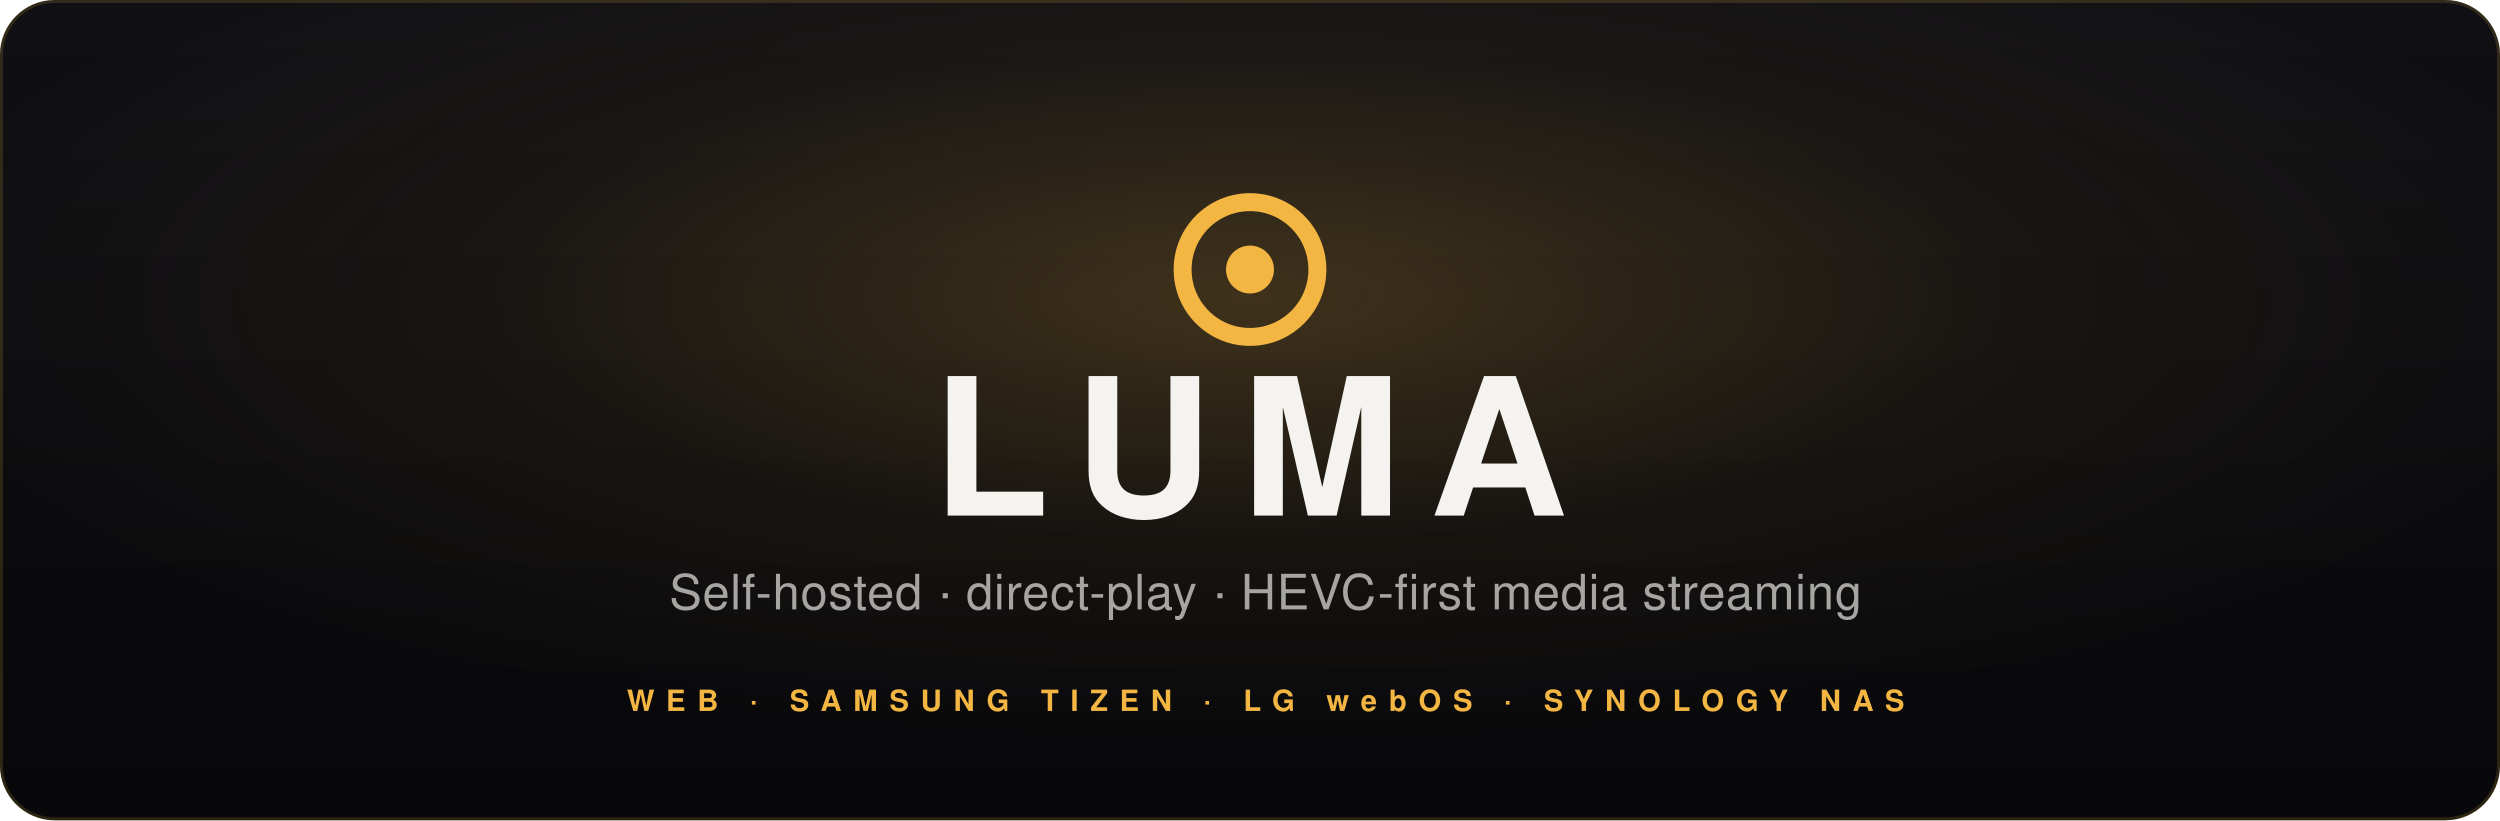
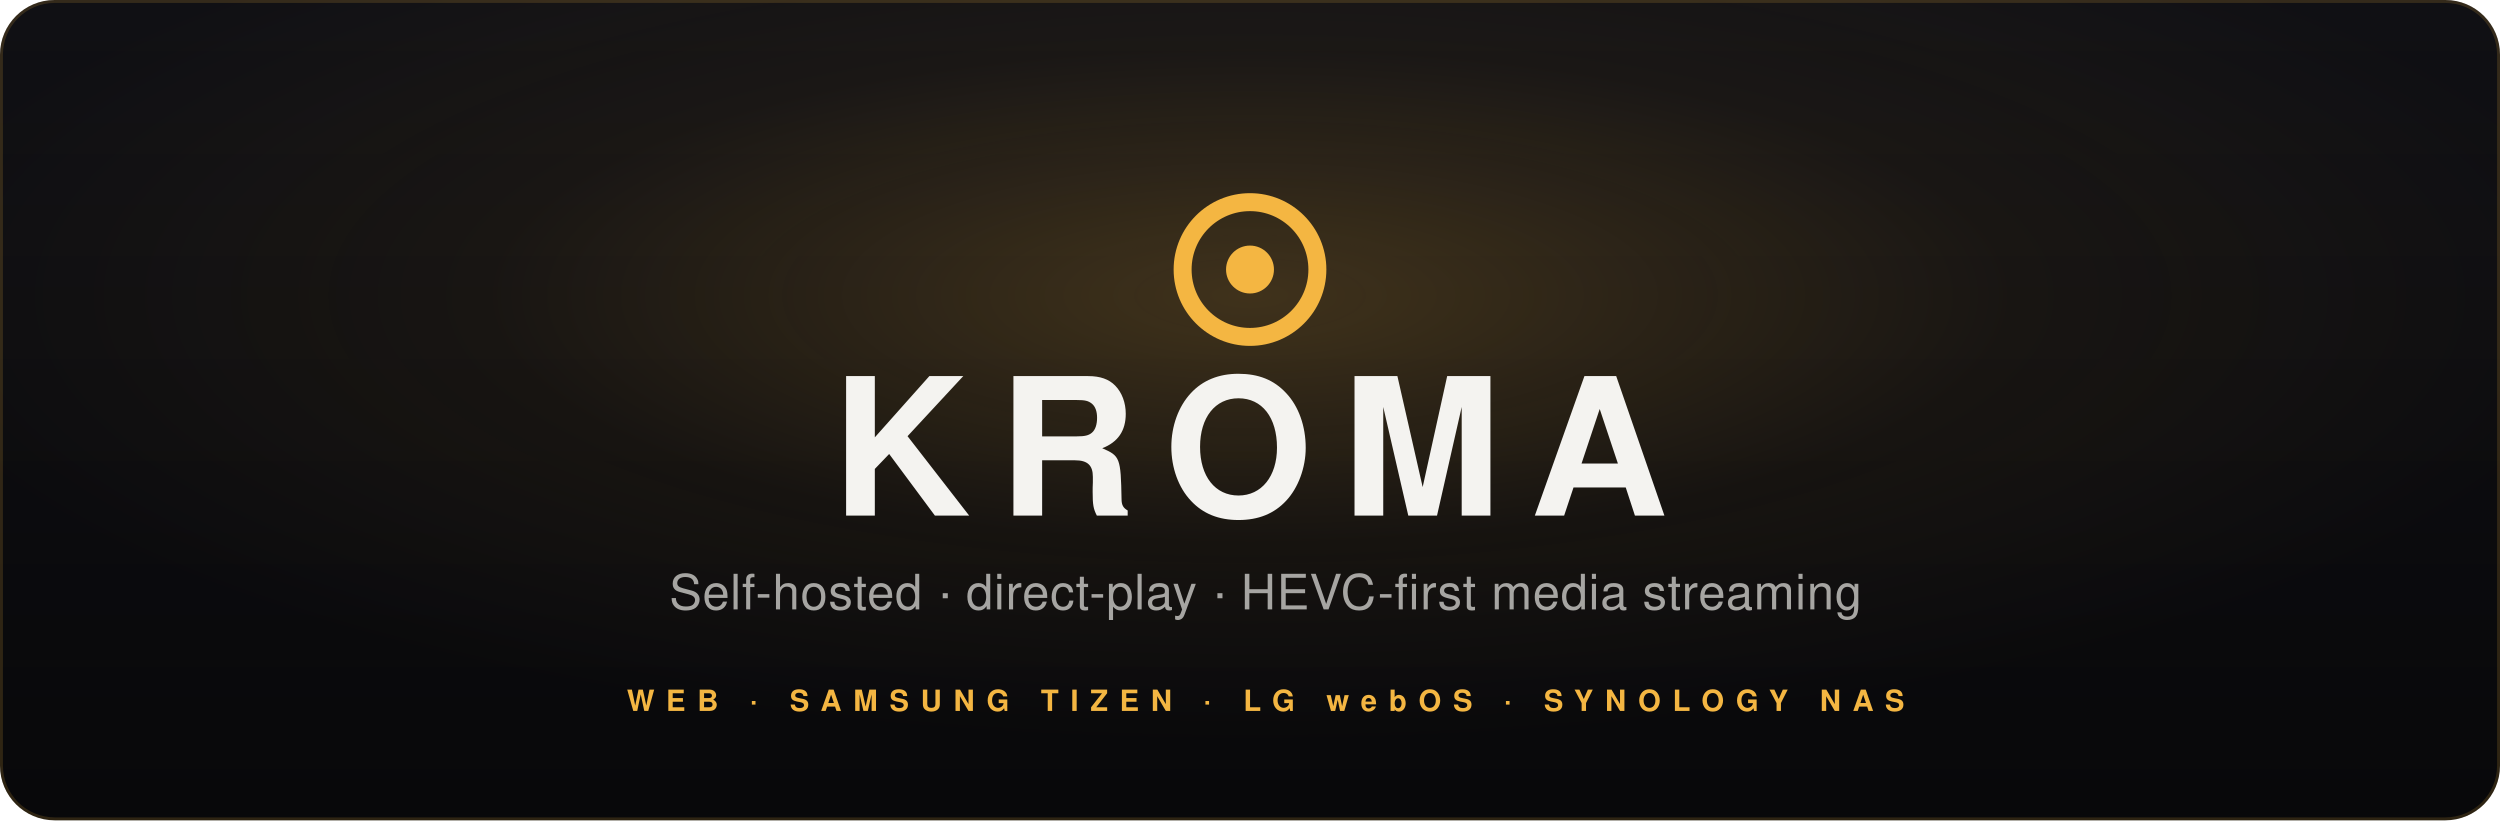
- <svg xmlns="http://www.w3.org/2000/svg" width="1280" height="420" viewBox="0 0 1280 420" fill="none" role="img" aria-label="LUMA self-hosted, direct-play, HEVC-first media streaming">
+ <svg xmlns="http://www.w3.org/2000/svg" width="1280" height="420" viewBox="0 0 1280 420" fill="none" role="img" aria-label="KROMA self-hosted, direct-play, HEVC-first media streaming">
  <defs>
    <linearGradient id="bg" x1="0" y1="0" x2="0" y2="420" gradientUnits="userSpaceOnUse">
      <stop offset="0" stop-color="#101014" />
      <stop offset="1" stop-color="#08080A" />
    </linearGradient>
    <radialGradient id="glow" cx="0.5" cy="0.36" r="0.55">
      <stop offset="0" stop-color="#F4B642" stop-opacity="0.22" />
      <stop offset="0.55" stop-color="#F4B642" stop-opacity="0.05" />
      <stop offset="1" stop-color="#F4B642" stop-opacity="0" />
    </radialGradient>
  </defs>
  <rect x="0" y="0" width="1280" height="420" rx="28" fill="url(#bg)" />
  <rect x="0" y="0" width="1280" height="420" rx="28" fill="url(#glow)" />
  <rect x="0.75" y="0.75" width="1278.5" height="418.5" rx="27.25" fill="none" stroke="#F4B642" stroke-opacity="0.16" stroke-width="1.5" />
  <g transform="translate(594,92) scale(3.8333)">
    <circle cx="12" cy="12" r="9" stroke="#F4B642" stroke-width="2.4" />
    <circle cx="12" cy="12" r="3.2" fill="#F4B642" />
  </g>
-   <text x="640" y="264" text-anchor="middle" font-family="'Segoe UI', Helvetica, Arial, sans-serif" font-size="98" font-weight="800" letter-spacing="15" fill="#F4F3F0">LUMA</text>
+   <text x="640" y="264" text-anchor="middle" font-family="'Segoe UI', Helvetica, Arial, sans-serif" font-size="98" font-weight="800" letter-spacing="15" fill="#F4F3F0">KROMA</text>
  <text x="648" y="312" text-anchor="middle" font-family="'Segoe UI', Helvetica, Arial, sans-serif" font-size="25" font-weight="500" letter-spacing="0.4" fill="#A6A5A2">Self-hosted · direct-play · HEVC-first media streaming</text>
  <text x="648" y="364" text-anchor="middle" font-family="'Segoe UI', Helvetica, Arial, sans-serif" font-size="15" font-weight="700" letter-spacing="6" fill="#F4B642">WEB · SAMSUNG TIZEN · LG webOS · SYNOLOGY NAS</text>
</svg>
